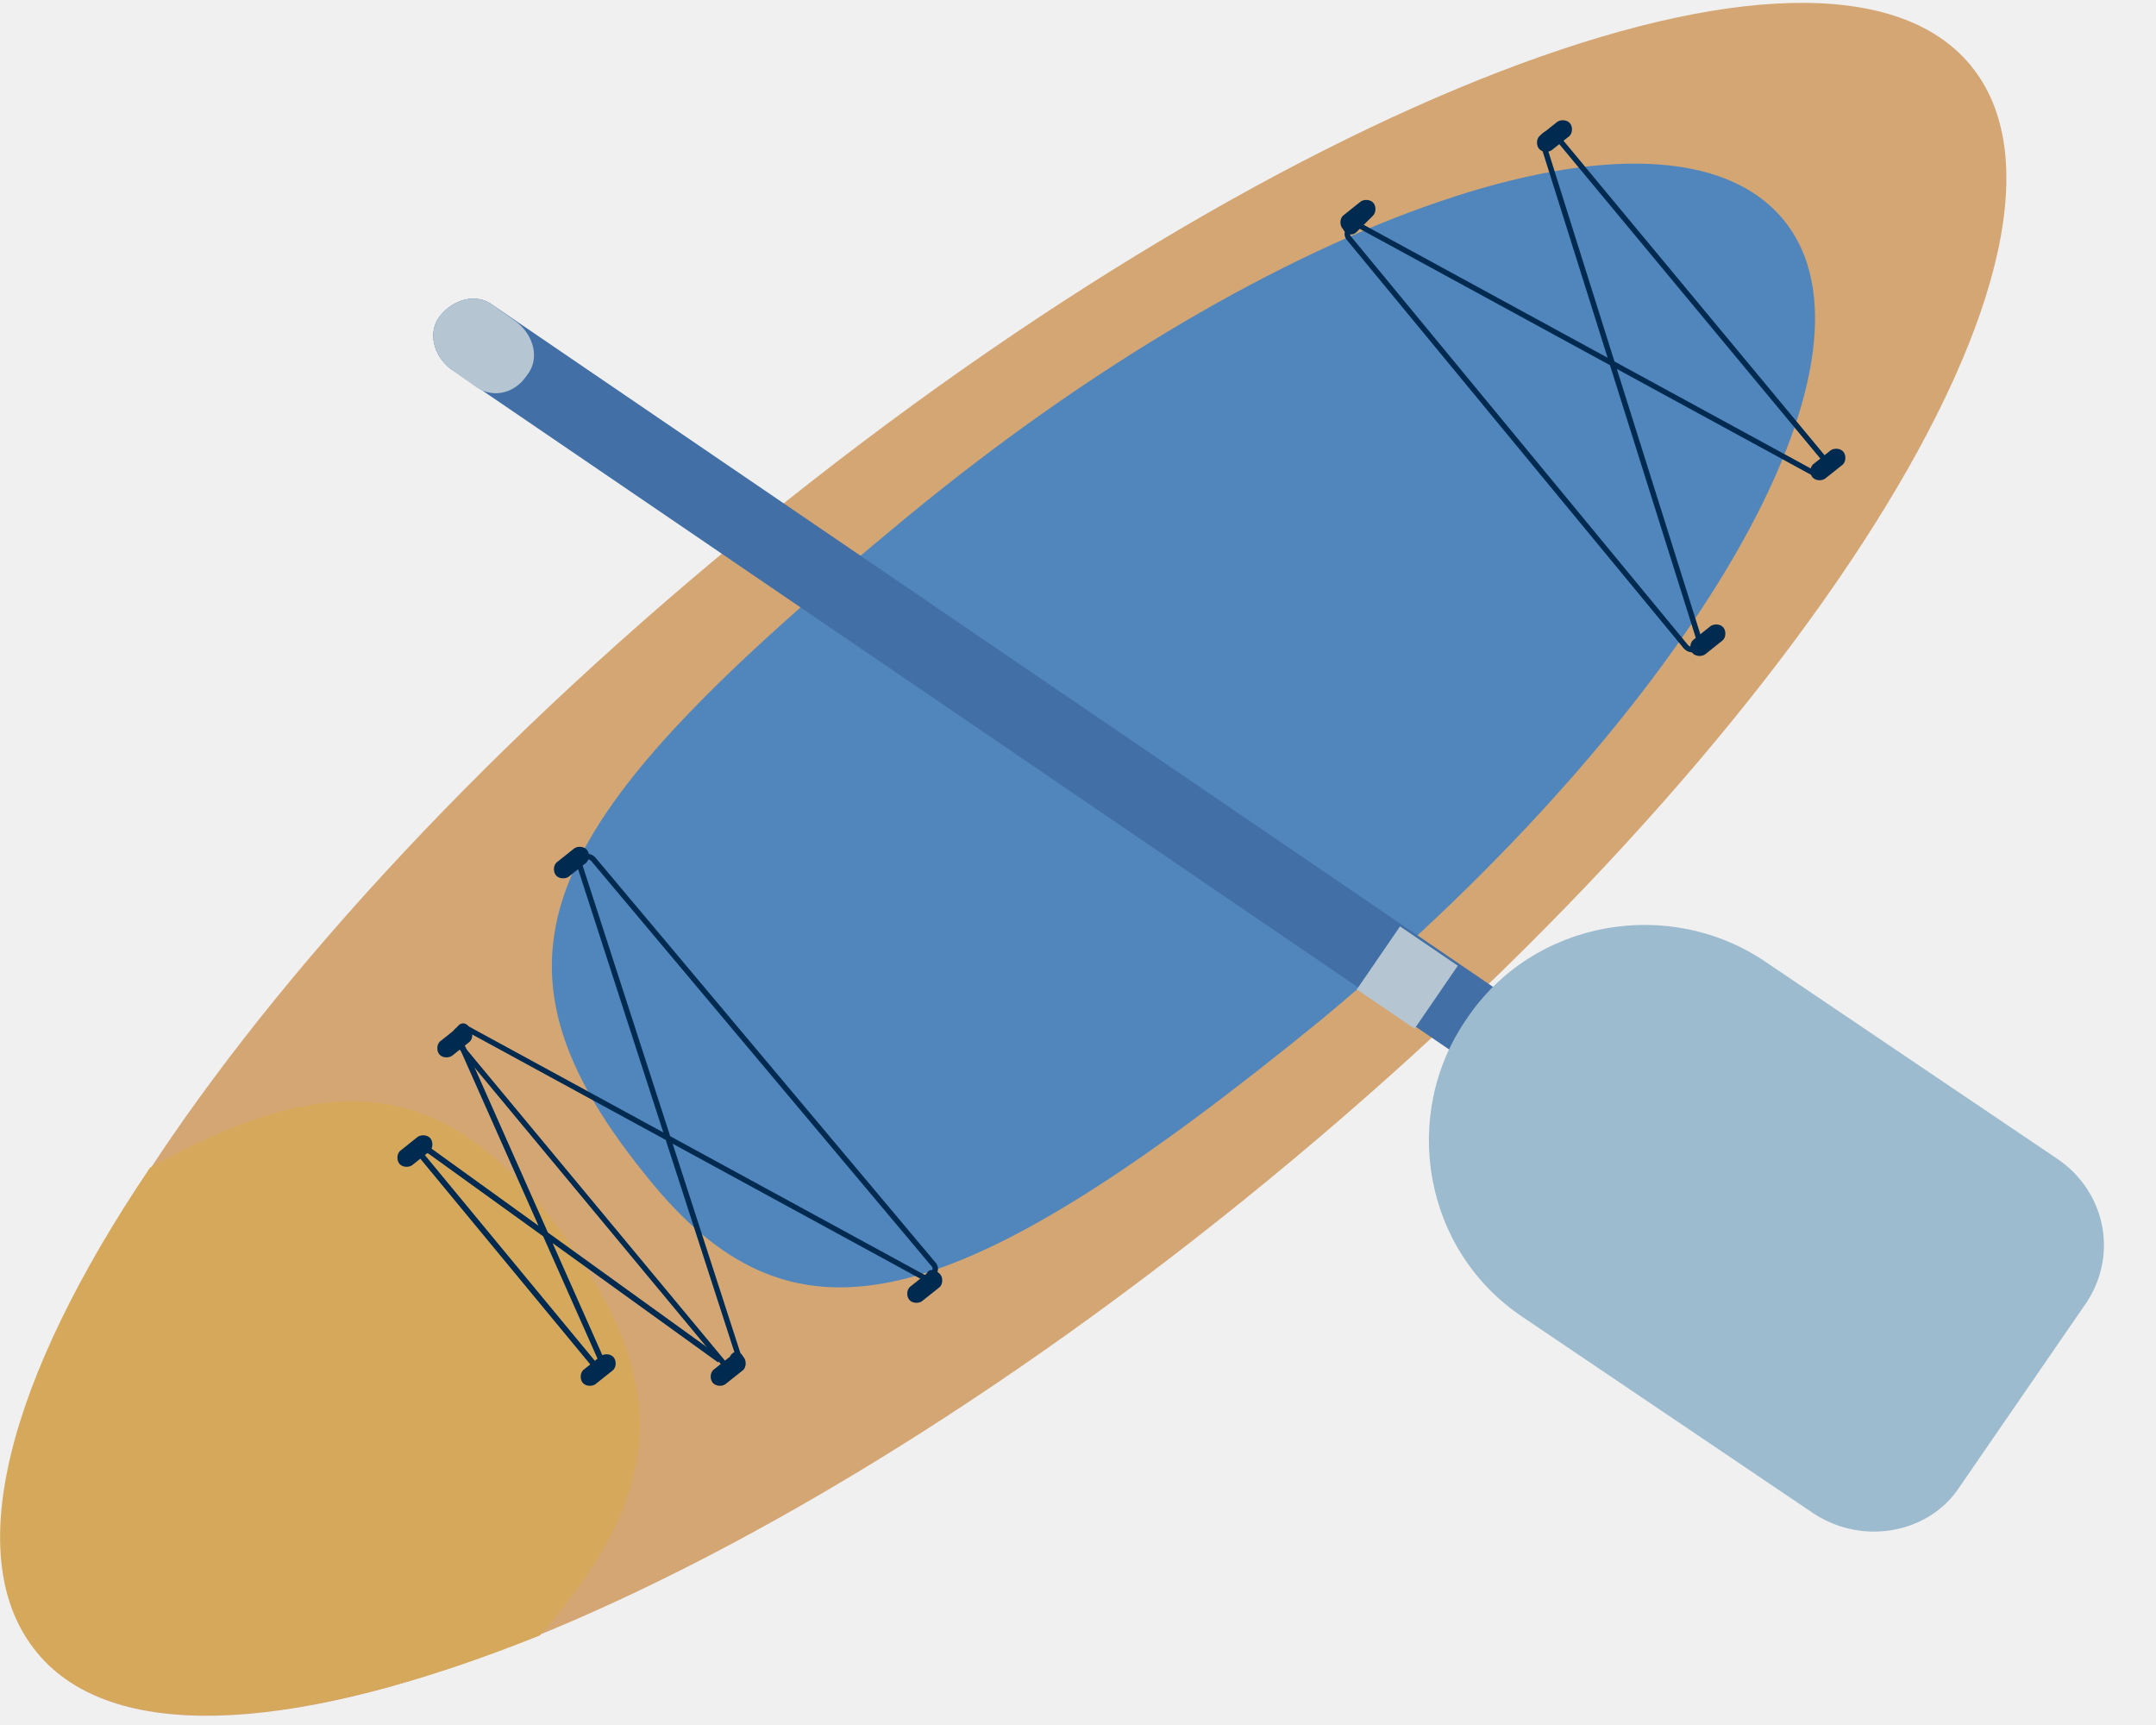
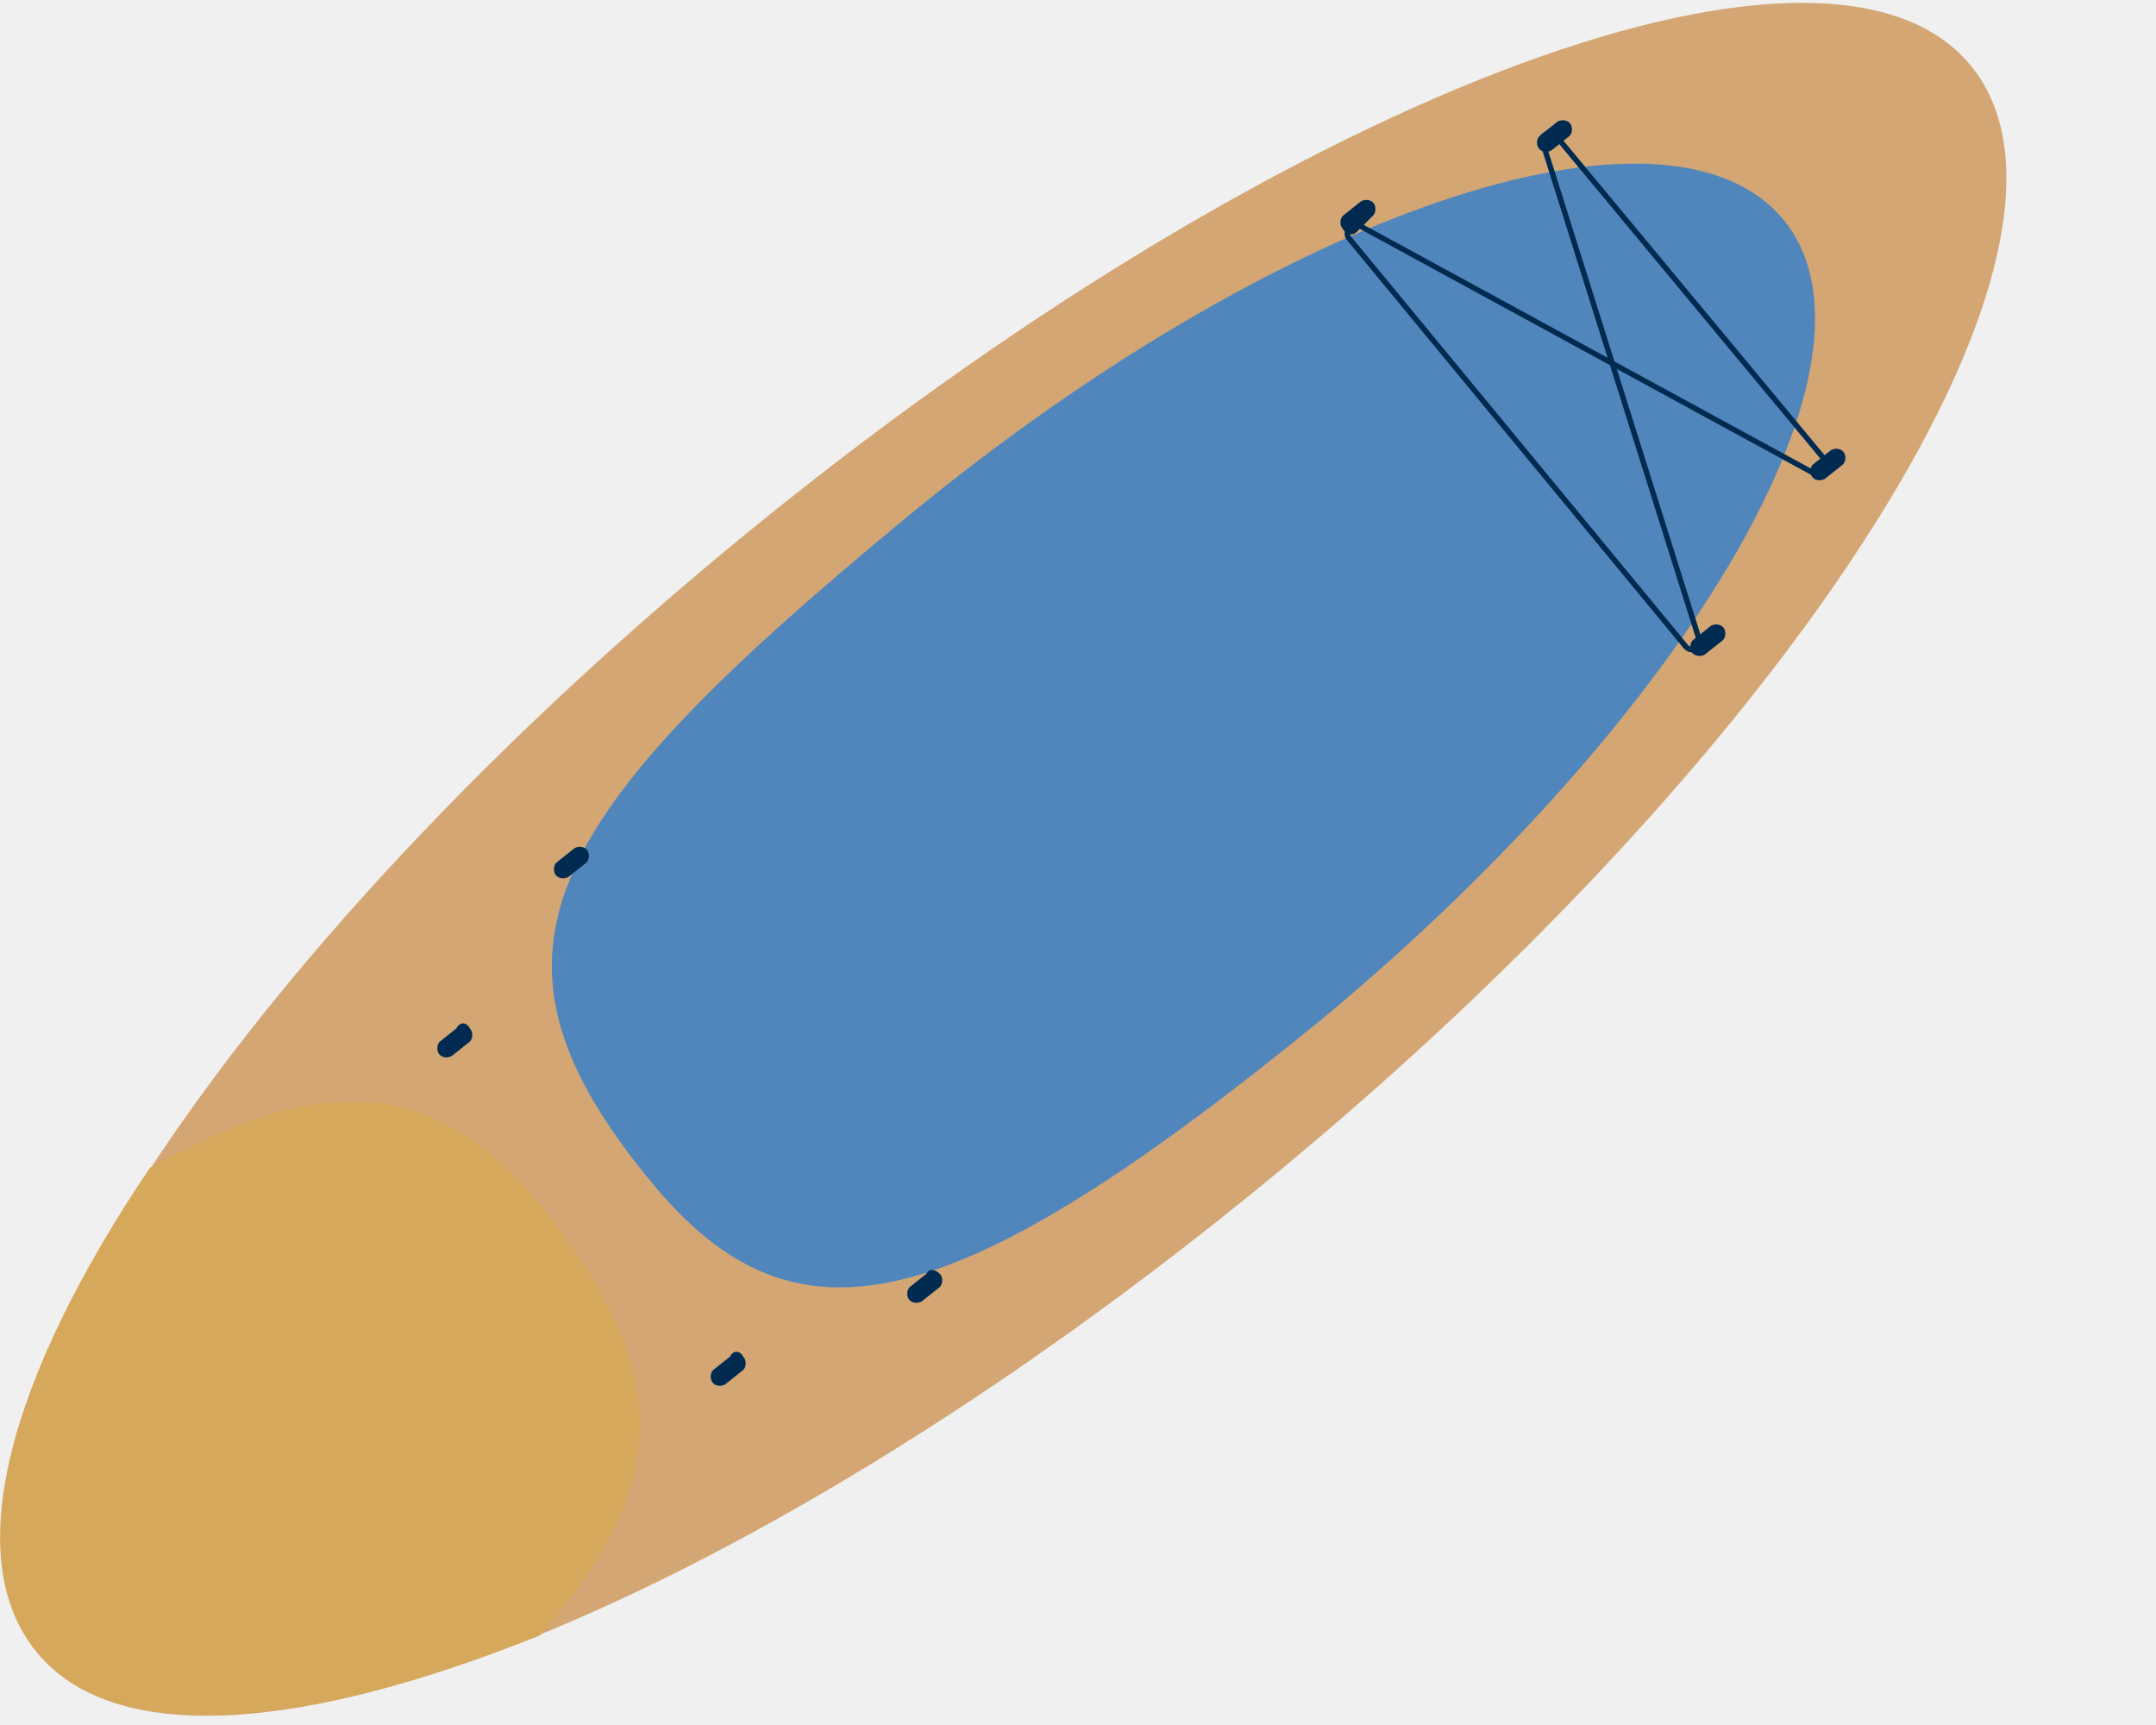
<svg xmlns="http://www.w3.org/2000/svg" width="80" height="64" viewBox="0 0 80 64" fill="none">
-   <g clip-path="url(#clip0_2222_3912)">
-     <path d="M47.105 43.745C66.904 27.47 78.548 8.965 73.112 2.413C67.676 -4.139 47.219 3.744 27.42 20.019C7.621 36.294 -4.023 54.8 1.413 61.351C6.848 67.903 27.305 60.021 47.105 43.745Z" fill="#D3A674" />
-     <path d="M49.087 37.784C35.363 48.984 29.551 50.338 24.234 43.938C17.186 35.446 19.907 30.523 33.632 19.2C47.356 7.877 61.823 2.954 66.151 8.123C70.478 13.292 62.689 26.461 49.087 37.784Z" fill="#5186BC" />
-     <path d="M57.74 5.047L67.755 17.109C68.003 17.355 67.632 17.724 67.384 17.601L50.445 8.37C50.197 8.247 49.826 8.617 50.074 8.863L62.562 24.001C62.809 24.247 63.18 24.001 63.057 23.755L57.245 5.293C57.122 5.047 57.493 4.801 57.74 5.047Z" stroke="#002A50" stroke-width="0.201" stroke-miterlimit="10" />
-     <path d="M67.269 17.725C67.145 17.602 67.145 17.356 67.269 17.233L67.887 16.741C68.01 16.618 68.258 16.618 68.381 16.741C68.505 16.864 68.505 17.11 68.381 17.233L67.763 17.725C67.639 17.848 67.392 17.848 67.269 17.725Z" fill="#002A50" />
-     <path d="M57.124 5.538C57 5.415 57 5.169 57.124 5.046L57.742 4.553C57.866 4.43 58.113 4.43 58.237 4.553C58.361 4.676 58.361 4.922 58.237 5.046L57.619 5.538C57.495 5.661 57.248 5.661 57.124 5.538Z" fill="#002A50" />
-     <path d="M49.831 8.495C49.707 8.372 49.707 8.126 49.831 8.003L50.449 7.51C50.573 7.387 50.82 7.387 50.944 7.51C51.068 7.633 51.068 7.88 50.944 8.003L50.326 8.618C50.202 8.741 49.955 8.741 49.831 8.495Z" fill="#002A50" />
-     <path d="M62.815 24.245C62.692 24.122 62.692 23.876 62.815 23.753L63.434 23.26C63.557 23.137 63.805 23.137 63.928 23.26C64.052 23.383 64.052 23.63 63.928 23.753L63.31 24.245C63.186 24.368 62.939 24.368 62.815 24.245Z" fill="#002A50" />
-     <path d="M17.432 38.153C17.556 38.276 17.556 38.523 17.432 38.646L16.814 39.138C16.69 39.261 16.443 39.261 16.319 39.138C16.196 39.015 16.196 38.769 16.319 38.646L16.938 38.153C17.061 37.907 17.308 37.907 17.432 38.153Z" fill="#002A50" />
-     <path d="M27.577 50.337C27.7 50.46 27.7 50.706 27.577 50.829L26.958 51.322C26.835 51.445 26.587 51.445 26.464 51.322C26.34 51.199 26.34 50.952 26.464 50.829L27.082 50.337C27.206 50.091 27.453 50.091 27.577 50.337Z" fill="#002A50" />
-     <path d="M34.87 47.259C34.993 47.382 34.993 47.629 34.87 47.752L34.251 48.244C34.128 48.367 33.88 48.367 33.757 48.244C33.633 48.121 33.633 47.875 33.757 47.752L34.375 47.259C34.499 47.013 34.746 47.136 34.87 47.259Z" fill="#002A50" />
-     <path d="M21.76 31.51C21.884 31.633 21.884 31.88 21.76 32.003L21.142 32.495C21.018 32.618 20.771 32.618 20.647 32.495C20.524 32.372 20.524 32.126 20.647 32.003L21.266 31.51C21.389 31.387 21.637 31.387 21.76 31.51Z" fill="#002A50" />
-     <path d="M1.361 61.294C4.205 64.74 11.129 64.247 20.032 60.678C25.101 54.894 24.854 50.709 20.032 44.678C16.322 40.247 12.366 39.509 5.565 43.324C0.248 51.201 -1.483 57.847 1.361 61.294Z" fill="#D6A85C" />
-     <path d="M26.956 50.706L16.941 38.645C16.694 38.398 17.065 38.029 17.312 38.152L34.252 47.383C34.499 47.506 34.87 47.137 34.623 46.891L22.011 31.875C21.763 31.629 21.392 31.875 21.516 32.122L27.451 50.46C27.575 50.706 27.204 50.952 26.956 50.706Z" stroke="#002A50" stroke-width="0.201" stroke-miterlimit="10" />
-     <path d="M15.952 42.213C16.075 42.337 16.075 42.583 15.952 42.706L15.333 43.198C15.21 43.321 14.963 43.321 14.839 43.198C14.715 43.075 14.715 42.829 14.839 42.706L15.457 42.213C15.581 42.09 15.828 42.09 15.952 42.213Z" fill="#002A50" />
-     <path d="M22.752 50.338C22.876 50.462 22.876 50.708 22.752 50.831L22.134 51.323C22.011 51.446 21.763 51.446 21.64 51.323C21.516 51.2 21.516 50.954 21.64 50.831L22.258 50.338C22.381 50.215 22.629 50.215 22.752 50.338Z" fill="#002A50" />
-     <path d="M26.709 50.46L15.952 42.706C15.705 42.583 15.581 42.829 15.705 42.952L22.011 50.583C22.134 50.706 22.382 50.583 22.258 50.337L17.065 38.645" stroke="#002A50" stroke-width="0.216" stroke-miterlimit="10" />
-     <path d="M57.883 41.74L16.708 13.678C16.09 13.186 15.843 12.325 16.337 11.709C16.832 11.094 17.698 10.848 18.316 11.34L59.49 39.402C60.109 39.894 60.356 40.755 59.861 41.371C59.367 41.986 58.501 42.232 57.883 41.74Z" fill="#426FA6" />
-     <path d="M67.279 56.141L56.522 48.879C52.812 46.418 51.947 41.372 54.42 37.802C56.893 34.11 61.962 33.248 65.548 35.71L76.305 42.972C78.16 44.202 78.654 46.664 77.294 48.51L72.719 55.156C71.607 56.879 69.134 57.372 67.279 56.141Z" fill="#9DBBCE" />
-     <path d="M17.574 14.294L16.708 13.678C16.09 13.186 15.843 12.325 16.337 11.709C16.832 11.094 17.698 10.848 18.316 11.34L19.181 11.955C19.799 12.448 20.047 13.309 19.552 13.925C19.058 14.663 18.192 14.786 17.574 14.294Z" fill="#B5C6D2" />
-     <path d="M54.093 35.829L51.949 34.371L50.345 36.709L52.489 38.167L54.093 35.829Z" fill="#B5C6D2" />
-   </g>
-   <defs>
-     <clipPath id="clip0_2222_3912">
-       <rect width="80" height="64" fill="white" />
-     </clipPath>
-   </defs>
+   <path d="M47.105 43.745C66.904 27.47 78.548 8.965 73.112 2.413C67.676 -4.139 47.219 3.744 27.42 20.019C7.621 36.294 -4.023 54.8 1.413 61.351C6.848 67.903 27.305 60.021 47.105 43.745Z" fill="#D3A674" />
+   <path d="M49.087 37.784C35.363 48.984 29.551 50.338 24.234 43.938C17.186 35.446 19.907 30.523 33.632 19.2C47.356 7.877 61.823 2.954 66.151 8.123C70.478 13.292 62.689 26.461 49.087 37.784Z" fill="#5186BC" />
+   <path d="M57.74 5.047L67.755 17.109C68.003 17.355 67.632 17.724 67.384 17.601L50.445 8.37C50.197 8.247 49.826 8.617 50.074 8.863L62.562 24.001C62.809 24.247 63.18 24.001 63.057 23.755L57.245 5.293C57.122 5.047 57.493 4.801 57.74 5.047Z" stroke="#002A50" stroke-width="0.201" stroke-miterlimit="10" />
+   <path d="M67.269 17.725C67.145 17.602 67.145 17.356 67.269 17.233L67.887 16.741C68.01 16.618 68.258 16.618 68.381 16.741C68.505 16.864 68.505 17.11 68.381 17.233L67.763 17.725C67.639 17.848 67.392 17.848 67.269 17.725Z" fill="#002A50" />
+   <path d="M57.124 5.538C57 5.415 57 5.169 57.124 5.046L57.742 4.553C57.866 4.43 58.113 4.43 58.237 4.553C58.361 4.676 58.361 4.922 58.237 5.046L57.619 5.538C57.495 5.661 57.248 5.661 57.124 5.538Z" fill="#002A50" />
+   <path d="M49.831 8.495C49.707 8.372 49.707 8.126 49.831 8.003L50.449 7.51C50.573 7.387 50.82 7.387 50.944 7.51C51.068 7.633 51.068 7.88 50.944 8.003L50.326 8.618C50.202 8.741 49.955 8.741 49.831 8.495Z" fill="#002A50" />
+   <path d="M62.815 24.245C62.692 24.122 62.692 23.876 62.815 23.753L63.434 23.26C63.557 23.137 63.805 23.137 63.928 23.26C64.052 23.383 64.052 23.63 63.928 23.753L63.31 24.245C63.186 24.368 62.939 24.368 62.815 24.245Z" fill="#002A50" />
+   <path d="M17.432 38.153C17.556 38.276 17.556 38.523 17.432 38.646L16.814 39.138C16.69 39.261 16.443 39.261 16.319 39.138C16.196 39.015 16.196 38.769 16.319 38.646L16.938 38.153C17.061 37.907 17.308 37.907 17.432 38.153Z" fill="#002A50" />
+   <path d="M27.577 50.337C27.7 50.46 27.7 50.706 27.577 50.829L26.958 51.322C26.835 51.445 26.587 51.445 26.464 51.322C26.34 51.199 26.34 50.952 26.464 50.829L27.082 50.337C27.206 50.091 27.453 50.091 27.577 50.337Z" fill="#002A50" />
+   <path d="M34.87 47.259C34.993 47.382 34.993 47.629 34.87 47.752L34.251 48.244C34.128 48.367 33.88 48.367 33.757 48.244C33.633 48.121 33.633 47.875 33.757 47.752L34.375 47.259C34.499 47.013 34.746 47.136 34.87 47.259Z" fill="#002A50" />
+   <path d="M21.76 31.51C21.884 31.633 21.884 31.88 21.76 32.003L21.142 32.495C21.018 32.618 20.771 32.618 20.647 32.495C20.524 32.372 20.524 32.126 20.647 32.003L21.266 31.51C21.389 31.387 21.637 31.387 21.76 31.51Z" fill="#002A50" />
+   <path d="M1.361 61.294C4.205 64.74 11.129 64.247 20.032 60.678C25.101 54.894 24.854 50.709 20.032 44.678C16.322 40.247 12.366 39.509 5.565 43.324C0.248 51.201 -1.483 57.847 1.361 61.294Z" fill="#D6A85C" />
</svg>
